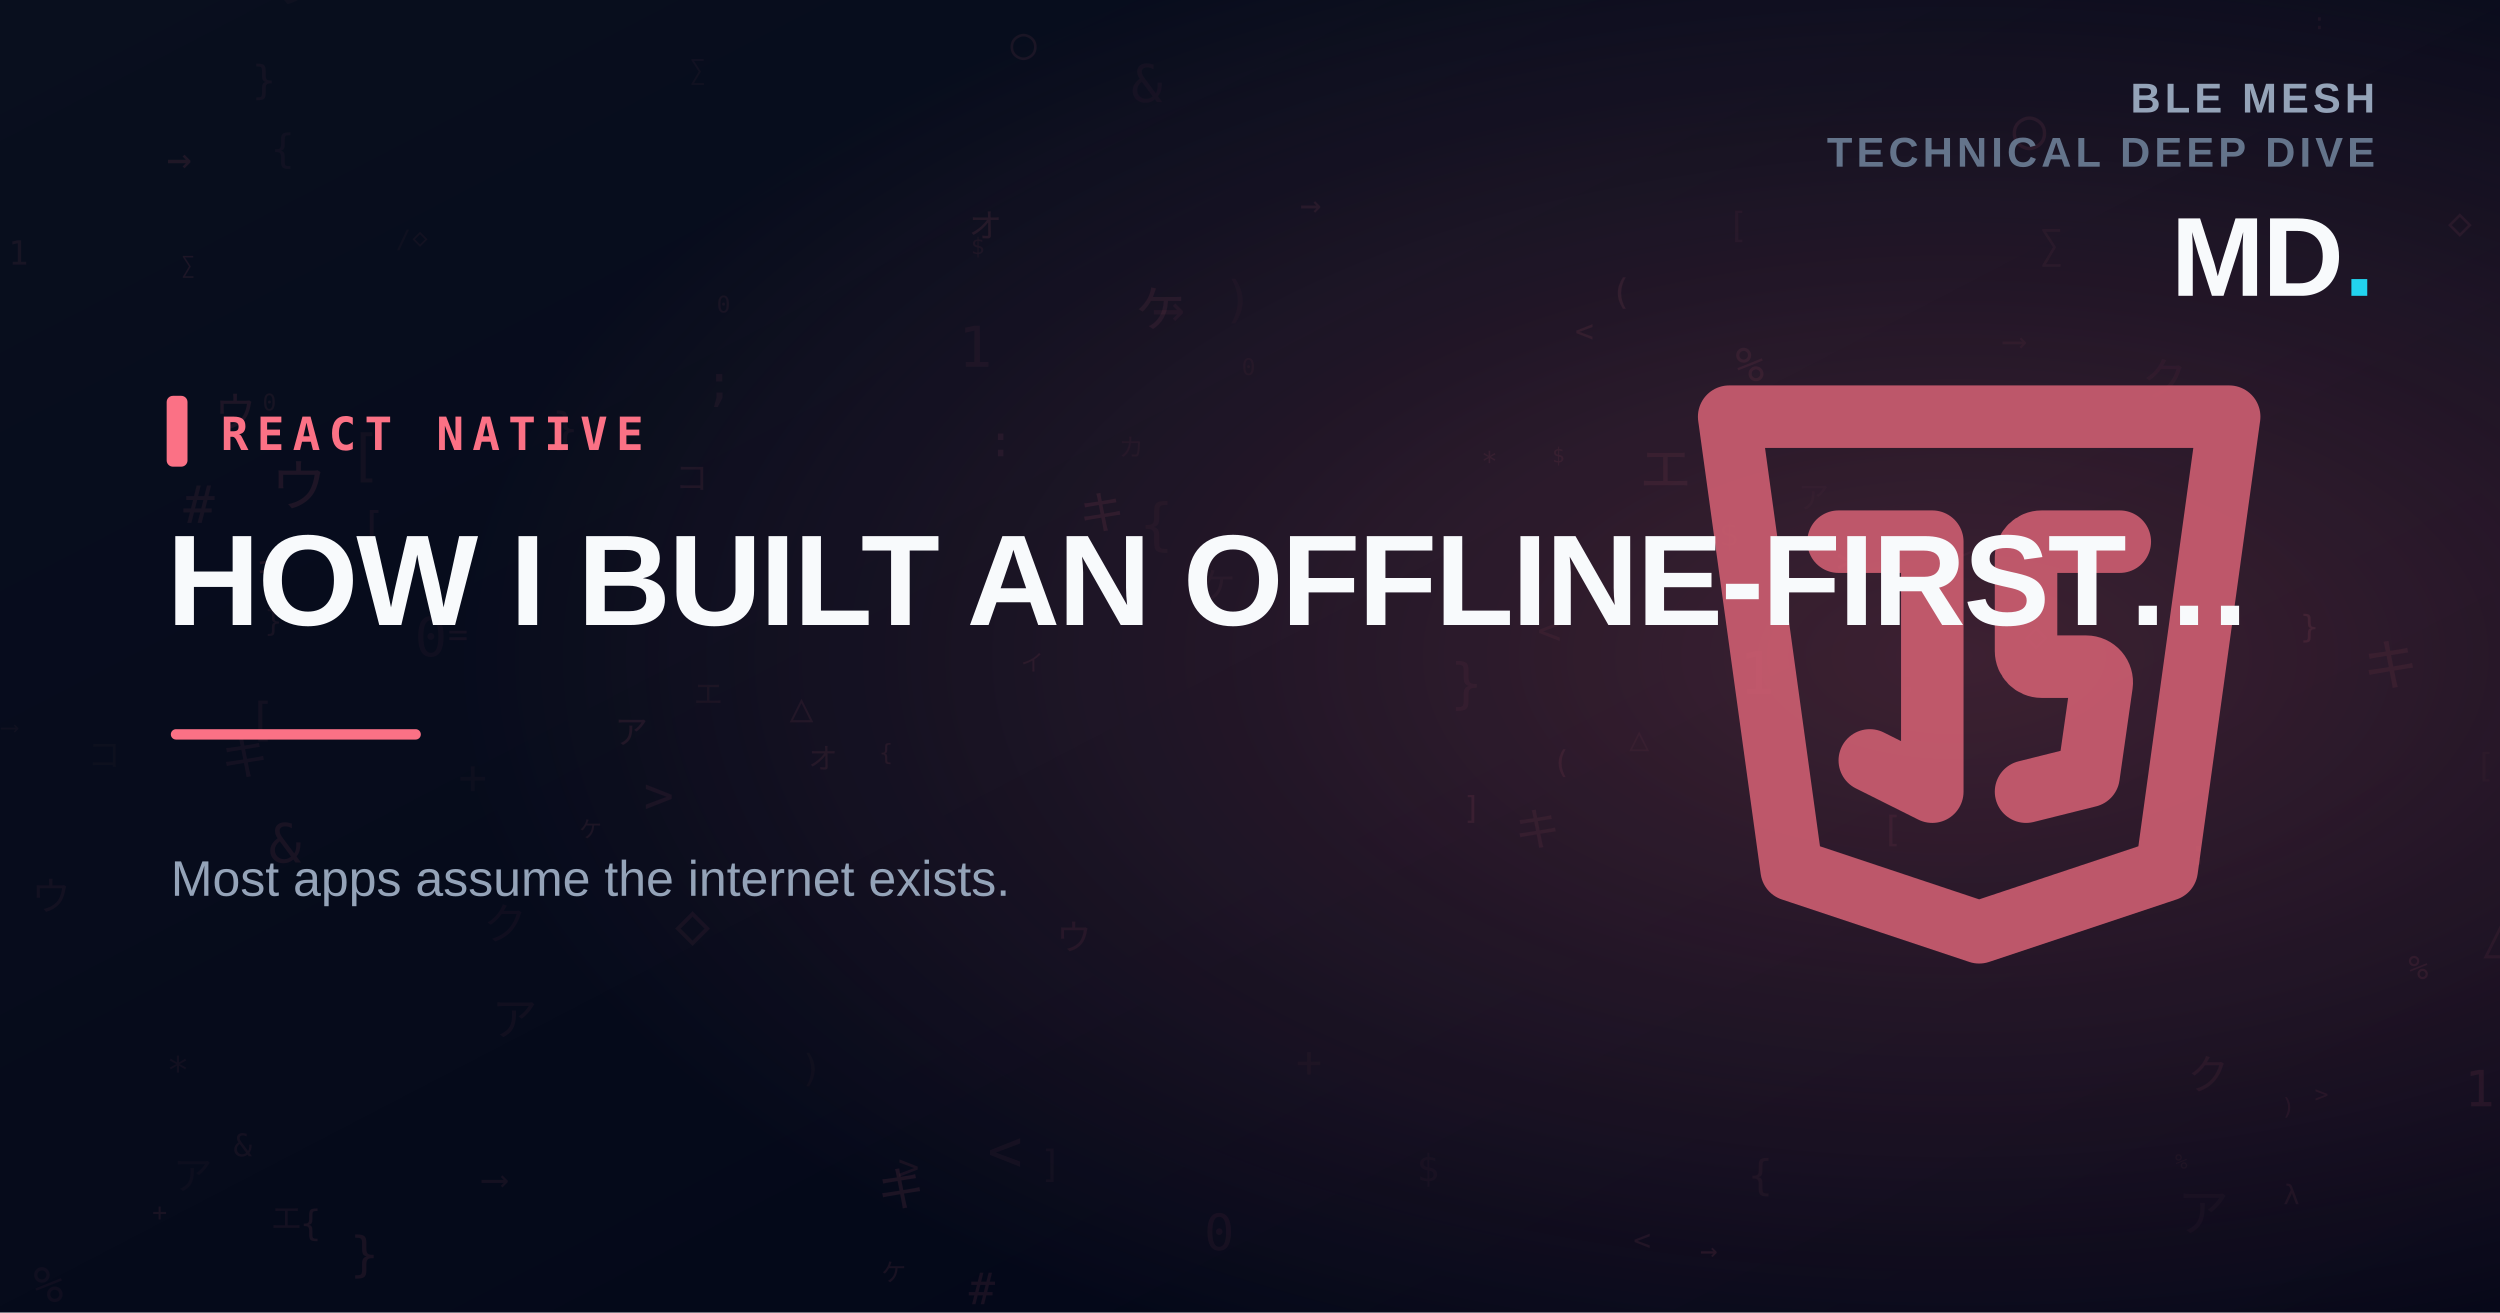
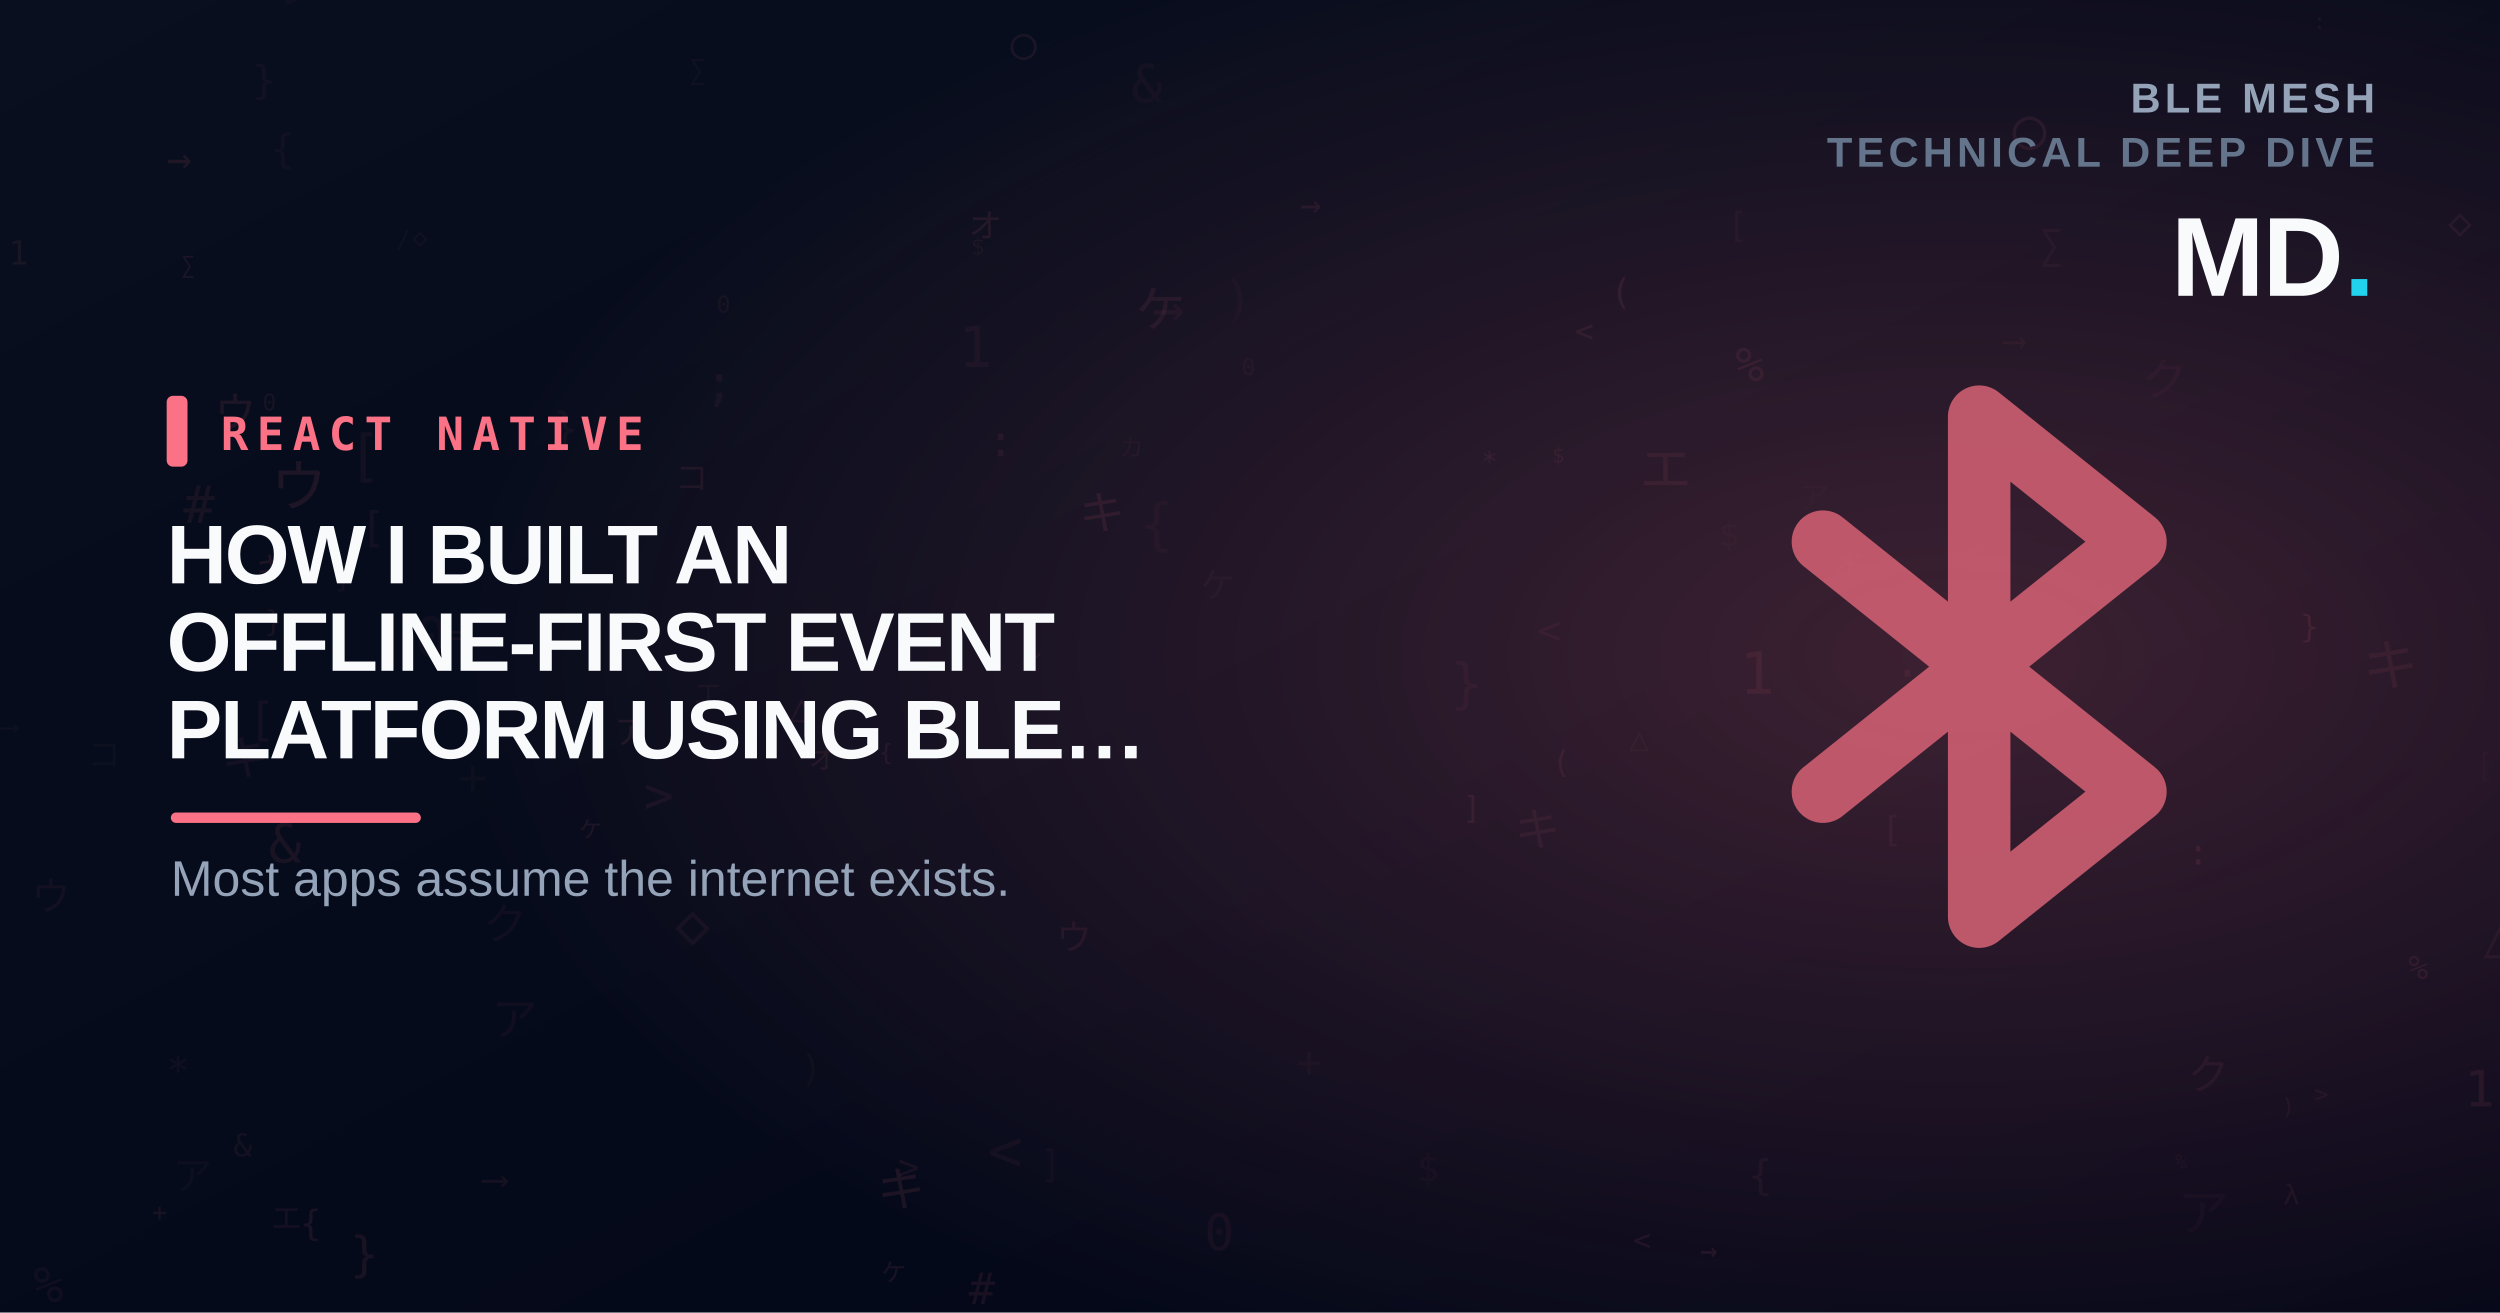
- <svg xmlns="http://www.w3.org/2000/svg" viewBox="0 0 1200 630" width="1200" height="630" role="img" aria-label="HOW I BUILT AN OFFLINE-FIRST…">
+ <svg xmlns="http://www.w3.org/2000/svg" viewBox="0 0 1200 630" width="1200" height="630" role="img" aria-label="HOW I BUILT AN OFFLINE-FIRST EVENT PLATFORM USING BLE…">
  <defs>
    <linearGradient id="bg" x1="0" y1="0" x2="1" y2="1">
      <stop offset="0" stop-color="#0b1120" />
      <stop offset="1" stop-color="#020617" />
    </linearGradient>
    <radialGradient id="glow" cx="0.78" cy="0.5" r="0.6">
      <stop offset="0" stop-color="#fb7185" stop-opacity="0.28" />
      <stop offset="1" stop-color="#fb7185" stop-opacity="0" />
    </radialGradient>
  </defs>
  <rect width="1200" height="630" fill="url(#bg)" />
  <g>
    <text x="829" y="114" font-size="17" fill="#fb7185" opacity="0.052" font-family="ui-monospace, monospace">[</text>
    <text x="130" y="78" font-size="19" fill="#fb7185" opacity="0.043" font-family="ui-monospace, monospace">{</text>
    <text x="485" y="28" font-size="21" fill="#fb7185" opacity="0.095" font-family="ui-monospace, monospace">○</text>
    <text x="727" y="406" font-size="22" fill="#fb7185" opacity="0.081" font-family="ui-monospace, monospace">キ</text>
    <text x="596" y="180" font-size="11" fill="#fb7185" opacity="0.050" font-family="ui-monospace, monospace">0</text>
    <text x="15" y="437" font-size="19" fill="#fb7185" opacity="0.062" font-family="ui-monospace, monospace">ウ</text>
    <text x="507" y="456" font-size="17" fill="#fb7185" opacity="0.083" font-family="ui-monospace, monospace">ウ</text>
    <text x="160" y="282" font-size="14" fill="#fb7185" opacity="0.063" font-family="ui-monospace, monospace">]</text>
    <text x="333" y="338" font-size="14" fill="#fb7185" opacity="0.063" font-family="ui-monospace, monospace">エ</text>
    <text x="295" y="357" font-size="16" fill="#fb7185" opacity="0.112" font-family="ui-monospace, monospace">ア</text>
    <text x="1050" y="523" font-size="20" fill="#fb7185" opacity="0.081" font-family="ui-monospace, monospace">ク</text>
    <text x="787" y="234" font-size="25" fill="#fb7185" opacity="0.087" font-family="ui-monospace, monospace">エ</text>
    <text x="979" y="124" font-size="19" fill="#fb7185" opacity="0.057" font-family="ui-monospace, monospace">∑</text>
    <text x="167" y="228" font-size="27" fill="#fb7185" opacity="0.057" font-family="ui-monospace, monospace">[</text>
    <text x="127" y="303" font-size="14" fill="#fb7185" opacity="0.084" font-family="ui-monospace, monospace">}</text>
    <text x="835" y="333" font-size="28" fill="#fb7185" opacity="0.095" font-family="ui-monospace, monospace">1</text>
    <text x="499" y="565" font-size="18" fill="#fb7185" opacity="0.045" font-family="ui-monospace, monospace">]</text>
    <text x="173" y="260" font-size="20" fill="#fb7185" opacity="0.063" font-family="ui-monospace, monospace">[</text>
    <text x="1045" y="591" font-size="25" fill="#fb7185" opacity="0.037" font-family="ui-monospace, monospace">ア</text>
    <text x="309" y="390" font-size="24" fill="#fb7185" opacity="0.081" font-family="ui-monospace, monospace">&gt;</text>
    <text x="784" y="600" font-size="14" fill="#fb7185" opacity="0.094" font-family="ui-monospace, monospace">&lt;</text>
    <text x="833" y="183" font-size="23" fill="#fb7185" opacity="0.097" font-family="ui-monospace, monospace">%</text>
    <text x="880" y="283" font-size="26" fill="#fb7185" opacity="0.115" font-family="ui-monospace, monospace">*</text>
    <text x="745" y="371" font-size="15" fill="#fb7185" opacity="0.100" font-family="ui-monospace, monospace">(</text>
    <text x="1183" y="531" font-size="24" fill="#fb7185" opacity="0.098" font-family="ui-monospace, monospace">1</text>
    <text x="940" y="271" font-size="13" fill="#fb7185" opacity="0.054" font-family="ui-monospace, monospace">イ</text>
    <text x="839" y="571" font-size="20" fill="#fb7185" opacity="0.061" font-family="ui-monospace, monospace">{</text>
    <text x="816" y="605" font-size="14" fill="#fb7185" opacity="0.115" font-family="ui-monospace, monospace">→</text>
    <text x="324" y="235" font-size="16" fill="#fb7185" opacity="0.097" font-family="ui-monospace, monospace">コ</text>
    <text x="123" y="278" font-size="15" fill="#fb7185" opacity="0.118" font-family="ui-monospace, monospace">キ</text>
    <text x="130" y="243" font-size="27" fill="#fb7185" opacity="0.112" font-family="ui-monospace, monospace">ウ</text>
    <text x="422" y="365" font-size="11" fill="#fb7185" opacity="0.097" font-family="ui-monospace, monospace">{</text>
    <text x="474" y="562" font-size="28" fill="#fb7185" opacity="0.059" font-family="ui-monospace, monospace">&lt;</text>
    <text x="144" y="593" font-size="17" fill="#fb7185" opacity="0.103" font-family="ui-monospace, monospace">{</text>
    <text x="1111" y="529" font-size="11" fill="#fb7185" opacity="0.089" font-family="ui-monospace, monospace">&gt;</text>
    <text x="421" y="579" font-size="23" fill="#fb7185" opacity="0.115" font-family="ui-monospace, monospace">キ</text>
    <text x="431" y="566" font-size="17" fill="#fb7185" opacity="0.090" font-family="ui-monospace, monospace">&gt;</text>
    <text x="112" y="555" font-size="15" fill="#fb7185" opacity="0.072" font-family="ui-monospace, monospace">&amp;</text>
    <text x="825" y="262" font-size="16" fill="#fb7185" opacity="0.036" font-family="ui-monospace, monospace">$</text>
    <text x="16" y="625" font-size="24" fill="#fb7185" opacity="0.052" font-family="ui-monospace, monospace">%</text>
    <text x="232" y="451" font-size="21" fill="#fb7185" opacity="0.050" font-family="ui-monospace, monospace">ク</text>
    <text x="1156" y="470" font-size="16" fill="#fb7185" opacity="0.104" font-family="ui-monospace, monospace">%</text>
    <text x="962" y="169" font-size="16" fill="#fb7185" opacity="0.063" font-family="ui-monospace, monospace">⟶</text>
    <text x="198" y="118" font-size="12" fill="#fb7185" opacity="0.057" font-family="ui-monospace, monospace">◇</text>
    <text x="80" y="83" font-size="20" fill="#fb7185" opacity="0.117" font-family="ui-monospace, monospace">→</text>
    <text x="773" y="146" font-size="17" fill="#fb7185" opacity="0.103" font-family="ui-monospace, monospace">(</text>
    <text x="338" y="192" font-size="24" fill="#fb7185" opacity="0.071" font-family="ui-monospace, monospace">;</text>
    <text x="119" y="353" font-size="22" fill="#fb7185" opacity="0.063" font-family="ui-monospace, monospace">[</text>
    <text x="543" y="49" font-size="25" fill="#fb7185" opacity="0.048" font-family="ui-monospace, monospace">&amp;</text>
    <text x="83" y="571" font-size="19" fill="#fb7185" opacity="0.038" font-family="ui-monospace, monospace">ア</text>
    <text x="106" y="372" font-size="23" fill="#fb7185" opacity="0.070" font-family="ui-monospace, monospace">キ</text>
    <text x="236" y="497" font-size="22" fill="#fb7185" opacity="0.056" font-family="ui-monospace, monospace">ア</text>
    <text x="215" y="310" font-size="16" fill="#fb7185" opacity="0.074" font-family="ui-monospace, monospace">=</text>
    <text x="863" y="244" font-size="15" fill="#fb7185" opacity="0.030" font-family="ui-monospace, monospace">ア</text>
    <text x="331" y="38" font-size="13" fill="#fb7185" opacity="0.049" font-family="ui-monospace, monospace">∑</text>
    <text x="1134" y="329" font-size="27" fill="#fb7185" opacity="0.079" font-family="ui-monospace, monospace">キ</text>
    <text x="587" y="152" font-size="24" fill="#fb7185" opacity="0.034" font-family="ui-monospace, monospace">)</text>
    <text x="129" y="414" font-size="26" fill="#fb7185" opacity="0.093" font-family="ui-monospace, monospace">&amp;</text>
    <text x="518" y="254" font-size="22" fill="#fb7185" opacity="0.111" font-family="ui-monospace, monospace">キ</text>
    <text x="232" y="572" font-size="18" fill="#fb7185" opacity="0.080" font-family="ui-monospace, monospace">⟶</text>
    <text x="1095" y="535" font-size="11" fill="#fb7185" opacity="0.084" font-family="ui-monospace, monospace">)</text>
    <text x="1" y="353" font-size="12" fill="#fb7185" opacity="0.044" font-family="ui-monospace, monospace">⟶</text>
    <text x="1110" y="14" font-size="11" fill="#fb7185" opacity="0.075" font-family="ui-monospace, monospace">:</text>
    <text x="130" y="590" font-size="15" fill="#fb7185" opacity="0.077" font-family="ui-monospace, monospace">エ</text>
    <text x="490" y="322" font-size="11" fill="#fb7185" opacity="0.094" font-family="ui-monospace, monospace">イ</text>
    <text x="388" y="369" font-size="14" fill="#fb7185" opacity="0.101" font-family="ui-monospace, monospace">オ</text>
    <text x="738" y="309" font-size="19" fill="#fb7185" opacity="0.063" font-family="ui-monospace, monospace">&lt;</text>
    <text x="745" y="222" font-size="10" fill="#fb7185" opacity="0.092" font-family="ui-monospace, monospace">$</text>
    <text x="576" y="287" font-size="17" fill="#fb7185" opacity="0.046" font-family="ui-monospace, monospace">ケ</text>
    <text x="702" y="393" font-size="15" fill="#fb7185" opacity="0.110" font-family="ui-monospace, monospace">]</text>
    <text x="265" y="213" font-size="21" fill="#fb7185" opacity="0.065" font-family="ui-monospace, monospace">}</text>
    <text x="126" y="197" font-size="11" fill="#fb7185" opacity="0.080" font-family="ui-monospace, monospace">0</text>
    <text x="1175" y="113" font-size="19" fill="#fb7185" opacity="0.093" font-family="ui-monospace, monospace">◇</text>
    <text x="909" y="333" font-size="22" fill="#fb7185" opacity="0.076" font-family="ui-monospace, monospace">;</text>
    <text x="537" y="219" font-size="12" fill="#fb7185" opacity="0.051" font-family="ui-monospace, monospace">カ</text>
    <text x="553" y="157" font-size="26" fill="#fb7185" opacity="0.059" font-family="ui-monospace, monospace">→</text>
    <text x="1188" y="373" font-size="16" fill="#fb7185" opacity="0.033" font-family="ui-monospace, monospace">[</text>
    <text x="423" y="615" font-size="12" fill="#fb7185" opacity="0.105" font-family="ui-monospace, monospace">ケ</text>
    <text x="782" y="360" font-size="16" fill="#fb7185" opacity="0.054" font-family="ui-monospace, monospace">△</text>
    <text x="1104" y="306" font-size="15" fill="#fb7185" opacity="0.114" font-family="ui-monospace, monospace">}</text>
    <text x="103" y="205" font-size="20" fill="#fb7185" opacity="0.110" font-family="ui-monospace, monospace">ウ</text>
    <text x="87" y="131" font-size="11" fill="#fb7185" opacity="0.108" font-family="ui-monospace, monospace">∑</text>
    <text x="1192" y="459" font-size="27" fill="#fb7185" opacity="0.075" font-family="ui-monospace, monospace">△</text>
    <text x="121" y="45" font-size="19" fill="#fb7185" opacity="0.058" font-family="ui-monospace, monospace">}</text>
    <text x="379" y="346" font-size="19" fill="#fb7185" opacity="0.092" font-family="ui-monospace, monospace">△</text>
    <text x="972" y="311" font-size="18" fill="#fb7185" opacity="0.079" font-family="ui-monospace, monospace">◇</text>
    <text x="711" y="226" font-size="13" fill="#fb7185" opacity="0.095" font-family="ui-monospace, monospace">*</text>
    <text x="384" y="519" font-size="18" fill="#fb7185" opacity="0.035" font-family="ui-monospace, monospace">)</text>
    <text x="88" y="251" font-size="25" fill="#fb7185" opacity="0.081" font-family="ui-monospace, monospace">#</text>
    <text x="220" y="381" font-size="23" fill="#fb7185" opacity="0.038" font-family="ui-monospace, monospace">+</text>
    <text x="324" y="453" font-size="28" fill="#fb7185" opacity="0.070" font-family="ui-monospace, monospace">◇</text>
    <text x="190" y="119" font-size="12" fill="#fb7185" opacity="0.038" font-family="ui-monospace, monospace">/</text>
    <text x="1044" y="561" font-size="10" fill="#fb7185" opacity="0.052" font-family="ui-monospace, monospace">%</text>
    <text x="80" y="520" font-size="18" fill="#fb7185" opacity="0.059" font-family="ui-monospace, monospace">*</text>
    <text x="344" y="150" font-size="11" fill="#fb7185" opacity="0.070" font-family="ui-monospace, monospace">0</text>
    <text x="1050" y="415" font-size="17" fill="#fb7185" opacity="0.112" font-family="ui-monospace, monospace">:</text>
    <text x="622" y="517" font-size="21" fill="#fb7185" opacity="0.041" font-family="ui-monospace, monospace">+</text>
    <text x="465" y="626" font-size="21" fill="#fb7185" opacity="0.101" font-family="ui-monospace, monospace">#</text>
    <text x="199" y="315" font-size="26" fill="#fb7185" opacity="0.046" font-family="ui-monospace, monospace">0</text>
    <text x="966" y="71" font-size="27" fill="#fb7185" opacity="0.098" font-family="ui-monospace, monospace">○</text>
    <text x="278" y="402" font-size="11" fill="#fb7185" opacity="0.099" font-family="ui-monospace, monospace">ケ</text>
    <text x="1096" y="578" font-size="13" fill="#fb7185" opacity="0.082" font-family="ui-monospace, monospace">λ</text>
    <text x="903" y="404" font-size="17" fill="#fb7185" opacity="0.077" font-family="ui-monospace, monospace">[</text>
    <text x="128" y="1" font-size="27" fill="#fb7185" opacity="0.034" font-family="ui-monospace, monospace">ウ</text>
    <text x="1028" y="190" font-size="22" fill="#fb7185" opacity="0.048" font-family="ui-monospace, monospace">ク</text>
    <text x="696" y="337" font-size="26" fill="#fb7185" opacity="0.058" font-family="ui-monospace, monospace">}</text>
    <text x="756" y="164" font-size="15" fill="#fb7185" opacity="0.098" font-family="ui-monospace, monospace">&lt;</text>
    <text x="578" y="600" font-size="24" fill="#fb7185" opacity="0.065" font-family="ui-monospace, monospace">0</text>
    <text x="42" y="368" font-size="16" fill="#fb7185" opacity="0.035" font-family="ui-monospace, monospace">コ</text>
    <text x="474" y="219" font-size="21" fill="#fb7185" opacity="0.083" font-family="ui-monospace, monospace">:</text>
    <text x="4" y="127" font-size="16" fill="#fb7185" opacity="0.082" font-family="ui-monospace, monospace">1</text>
    <text x="680" y="567" font-size="18" fill="#fb7185" opacity="0.041" font-family="ui-monospace, monospace">$</text>
    <text x="624" y="104" font-size="17" fill="#fb7185" opacity="0.101" font-family="ui-monospace, monospace">→</text>
    <text x="547" y="261" font-size="27" fill="#fb7185" opacity="0.040" font-family="ui-monospace, monospace">{</text>
    <text x="545" y="157" font-size="24" fill="#fb7185" opacity="0.091" font-family="ui-monospace, monospace">ケ</text>
    <text x="460" y="176" font-size="27" fill="#fb7185" opacity="0.053" font-family="ui-monospace, monospace">1</text>
    <text x="73" y="586" font-size="12" fill="#fb7185" opacity="0.096" font-family="ui-monospace, monospace">+</text>
    <text x="466" y="122" font-size="11" fill="#fb7185" opacity="0.072" font-family="ui-monospace, monospace">$</text>
    <text x="168" y="610" font-size="23" fill="#fb7185" opacity="0.100" font-family="ui-monospace, monospace">}</text>
    <text x="465" y="114" font-size="16" fill="#fb7185" opacity="0.115" font-family="ui-monospace, monospace">オ</text>
  </g>
  <rect width="1200" height="630" fill="url(#glow)" />
  <g>
    <g transform="translate(770.0 140.0) scale(15.000)" opacity="0.9">
-       <g fill="none" stroke="#fb7185" stroke-linecap="round" stroke-linejoin="round" stroke-width="2">
-         <path d="m20 4l-2 14.5l-6 2l-6-2L4 4z" />
-         <path d="M7.5 8h3v8l-2-1m8-7H14a.5.5 0 0 0-.5.5v3a.5.5 0 0 0 .5.5h1.423a.5.5 0 0 1 .495.57L15.5 15.5l-2 .5" />
-       </g>
+       <path fill="none" stroke="#fb7185" stroke-linecap="round" stroke-linejoin="round" stroke-width="2" d="m7 8l10 8l-5 4V4l5 4l-10 8" />
    </g>
  </g>
  <rect width="1200" height="630" fill="#020617" opacity="0.18" />
  <g font-family="Arial, Helvetica, sans-serif">
    <text x="1140" y="54" text-anchor="end" font-size="20" font-weight="700" letter-spacing="2" fill="#94a3b8">BLE MESH</text>
    <text x="1140" y="80" text-anchor="end" font-size="20" font-weight="700" letter-spacing="2" fill="#64748b">TECHNICAL DEEP DIVE</text>
    <text x="1140" y="142" text-anchor="end" font-size="54" font-weight="900" letter-spacing="-1" fill="#f8fafc">MD<tspan fill="#22d3ee">.</tspan>
    </text>
  </g>
  <g font-family="ui-monospace, SFMono-Regular, Menlo, monospace">
    <rect x="80" y="190" width="10" height="34" rx="3" fill="#fb7185" />
    <text x="106" y="216" font-size="22" font-weight="700" letter-spacing="4" fill="#fb7185">REACT NATIVE</text>
  </g>
-   <text x="80" y="300" font-family="Arial, Helvetica, sans-serif" font-size="62" font-weight="900" letter-spacing="-1" fill="#f8fafc">HOW I BUILT AN OFFLINE-FIRST…</text>
-   <rect x="82" y="350" width="120" height="5" rx="2.5" fill="#fb7185" />
+   <text x="80" y="280" font-family="Arial, Helvetica, sans-serif" font-size="40" font-weight="900" letter-spacing="-1" fill="#f8fafc">HOW I BUILT AN</text>
+   <text x="80" y="322" font-family="Arial, Helvetica, sans-serif" font-size="40" font-weight="900" letter-spacing="-1" fill="#f8fafc">OFFLINE-FIRST EVENT</text>
+   <text x="80" y="364" font-family="Arial, Helvetica, sans-serif" font-size="40" font-weight="900" letter-spacing="-1" fill="#f8fafc">PLATFORM USING BLE…</text>
+   <rect x="82" y="390" width="120" height="5" rx="2.5" fill="#fb7185" />
  <text x="82" y="430" font-size="24" fill="#94a3b8" font-family="Arial, Helvetica, sans-serif">Most apps assume the internet exists.</text>
</svg>
